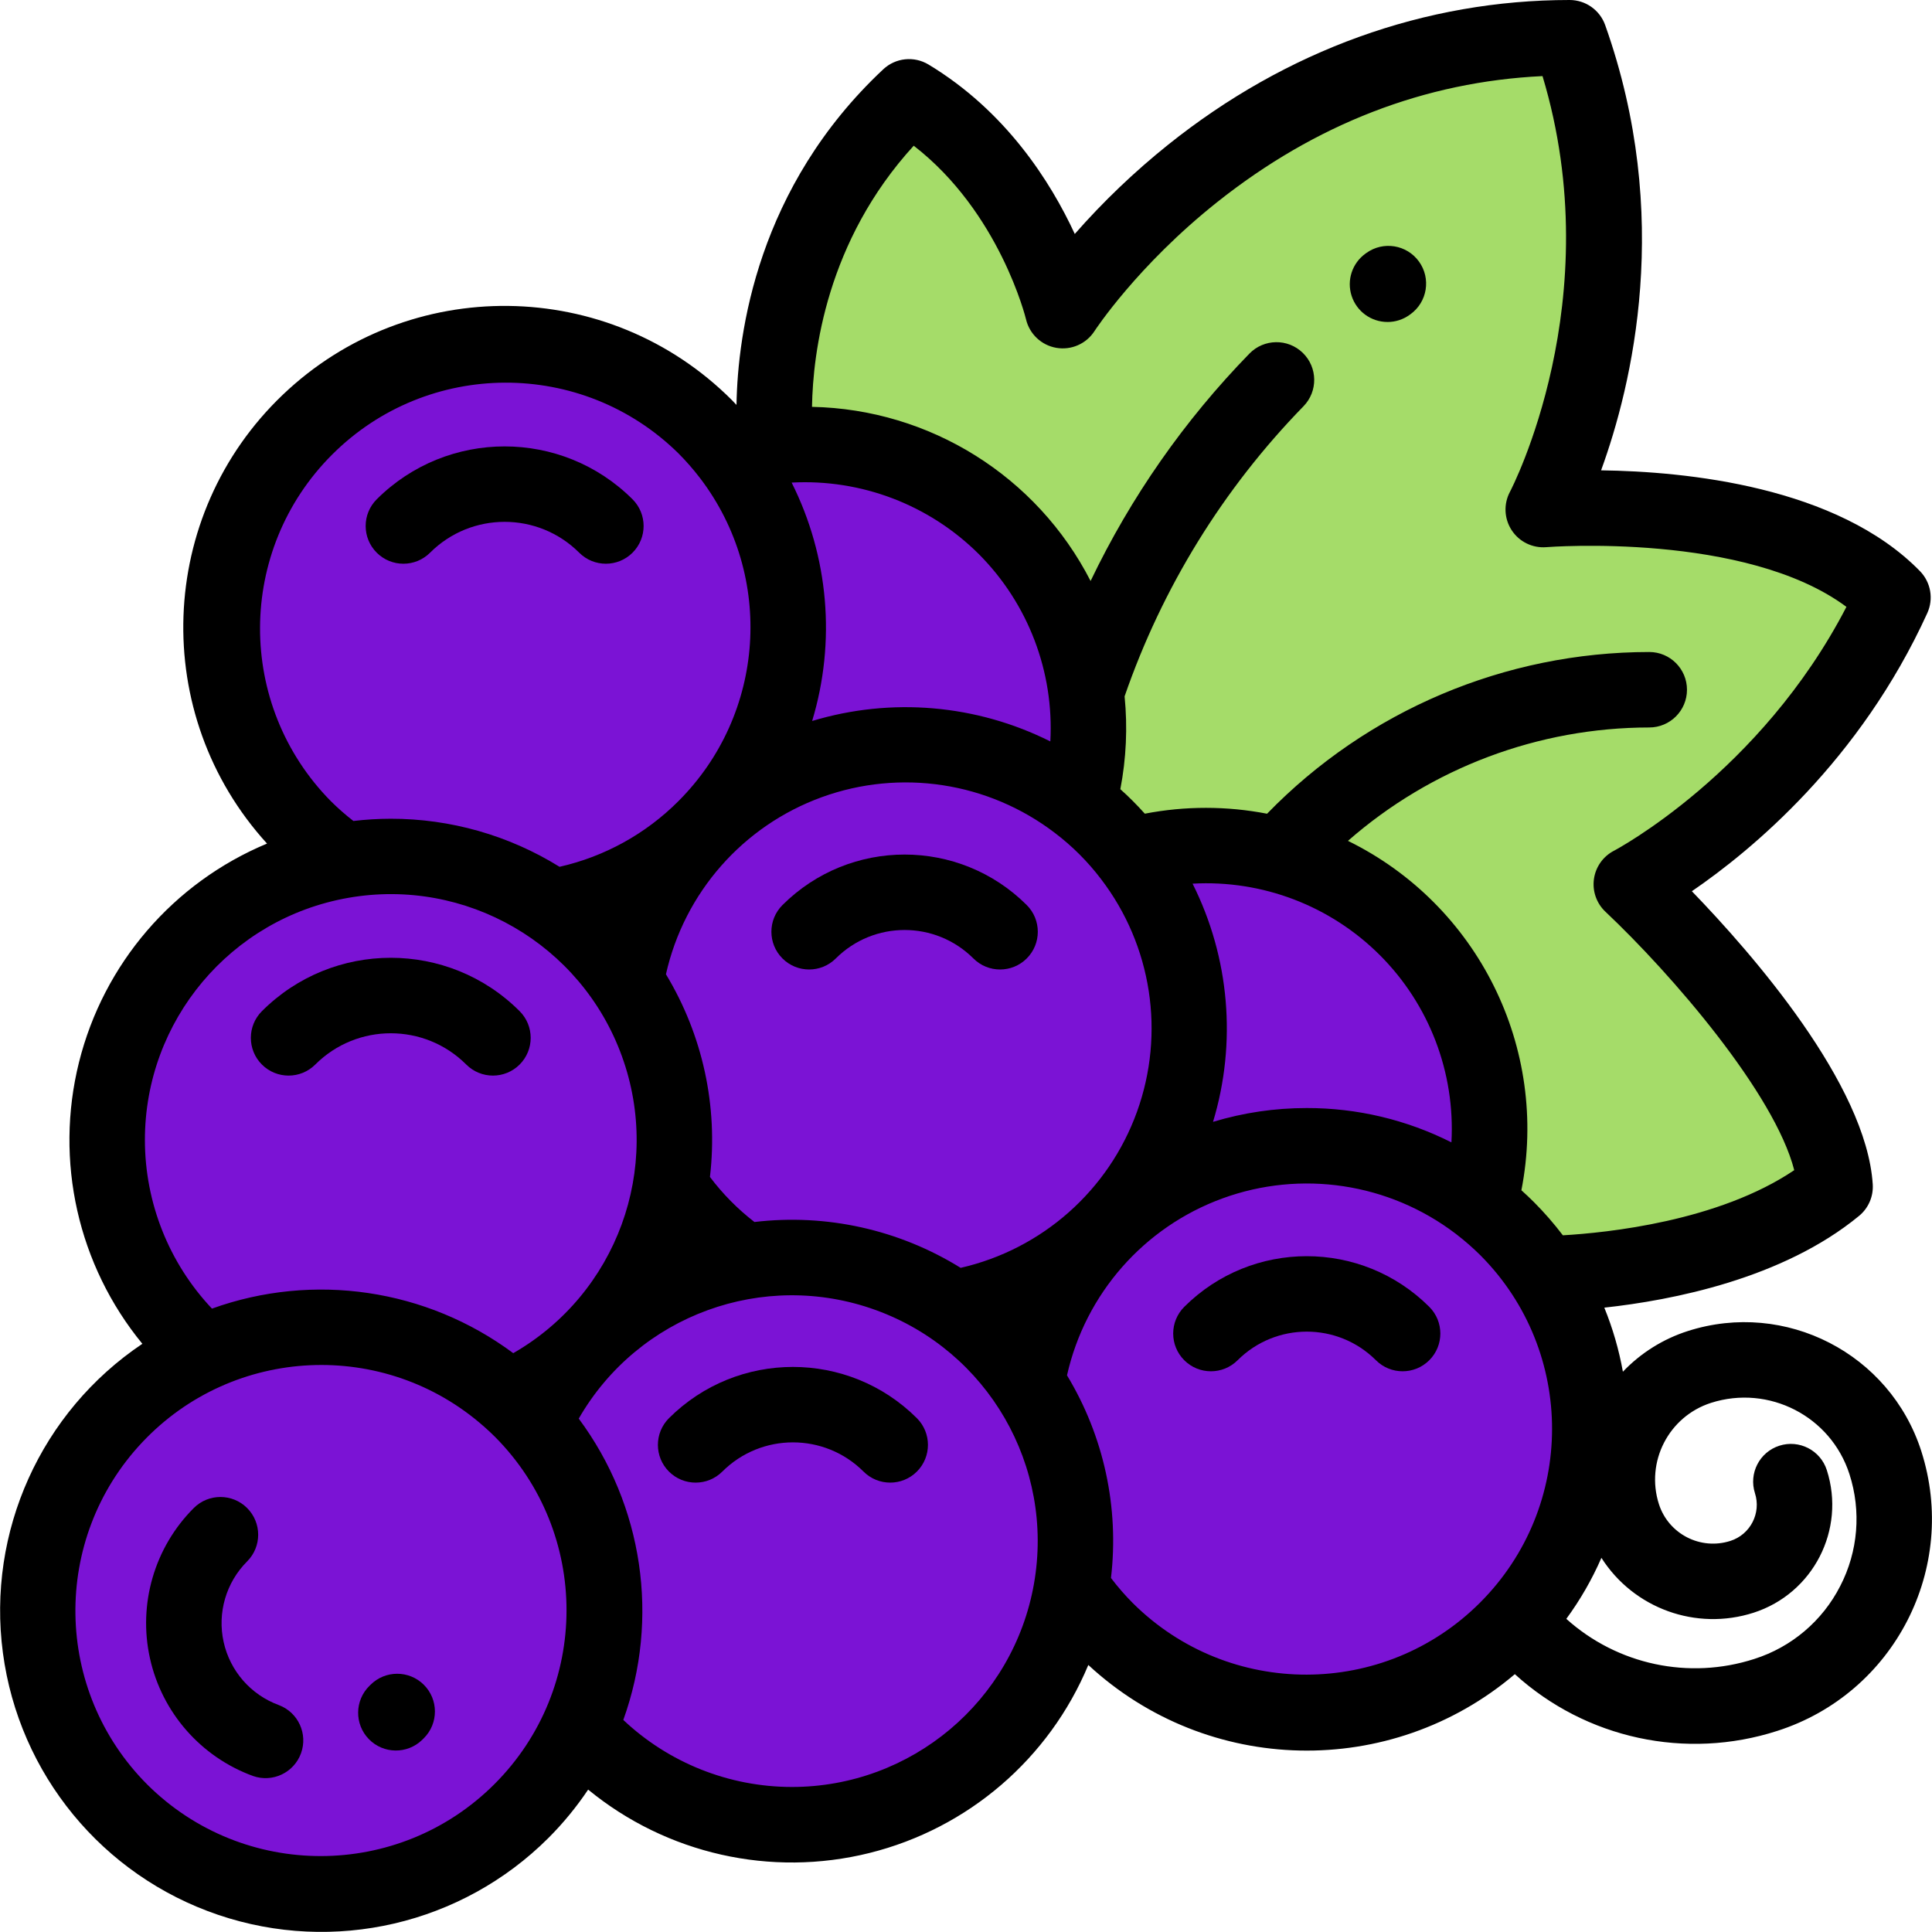
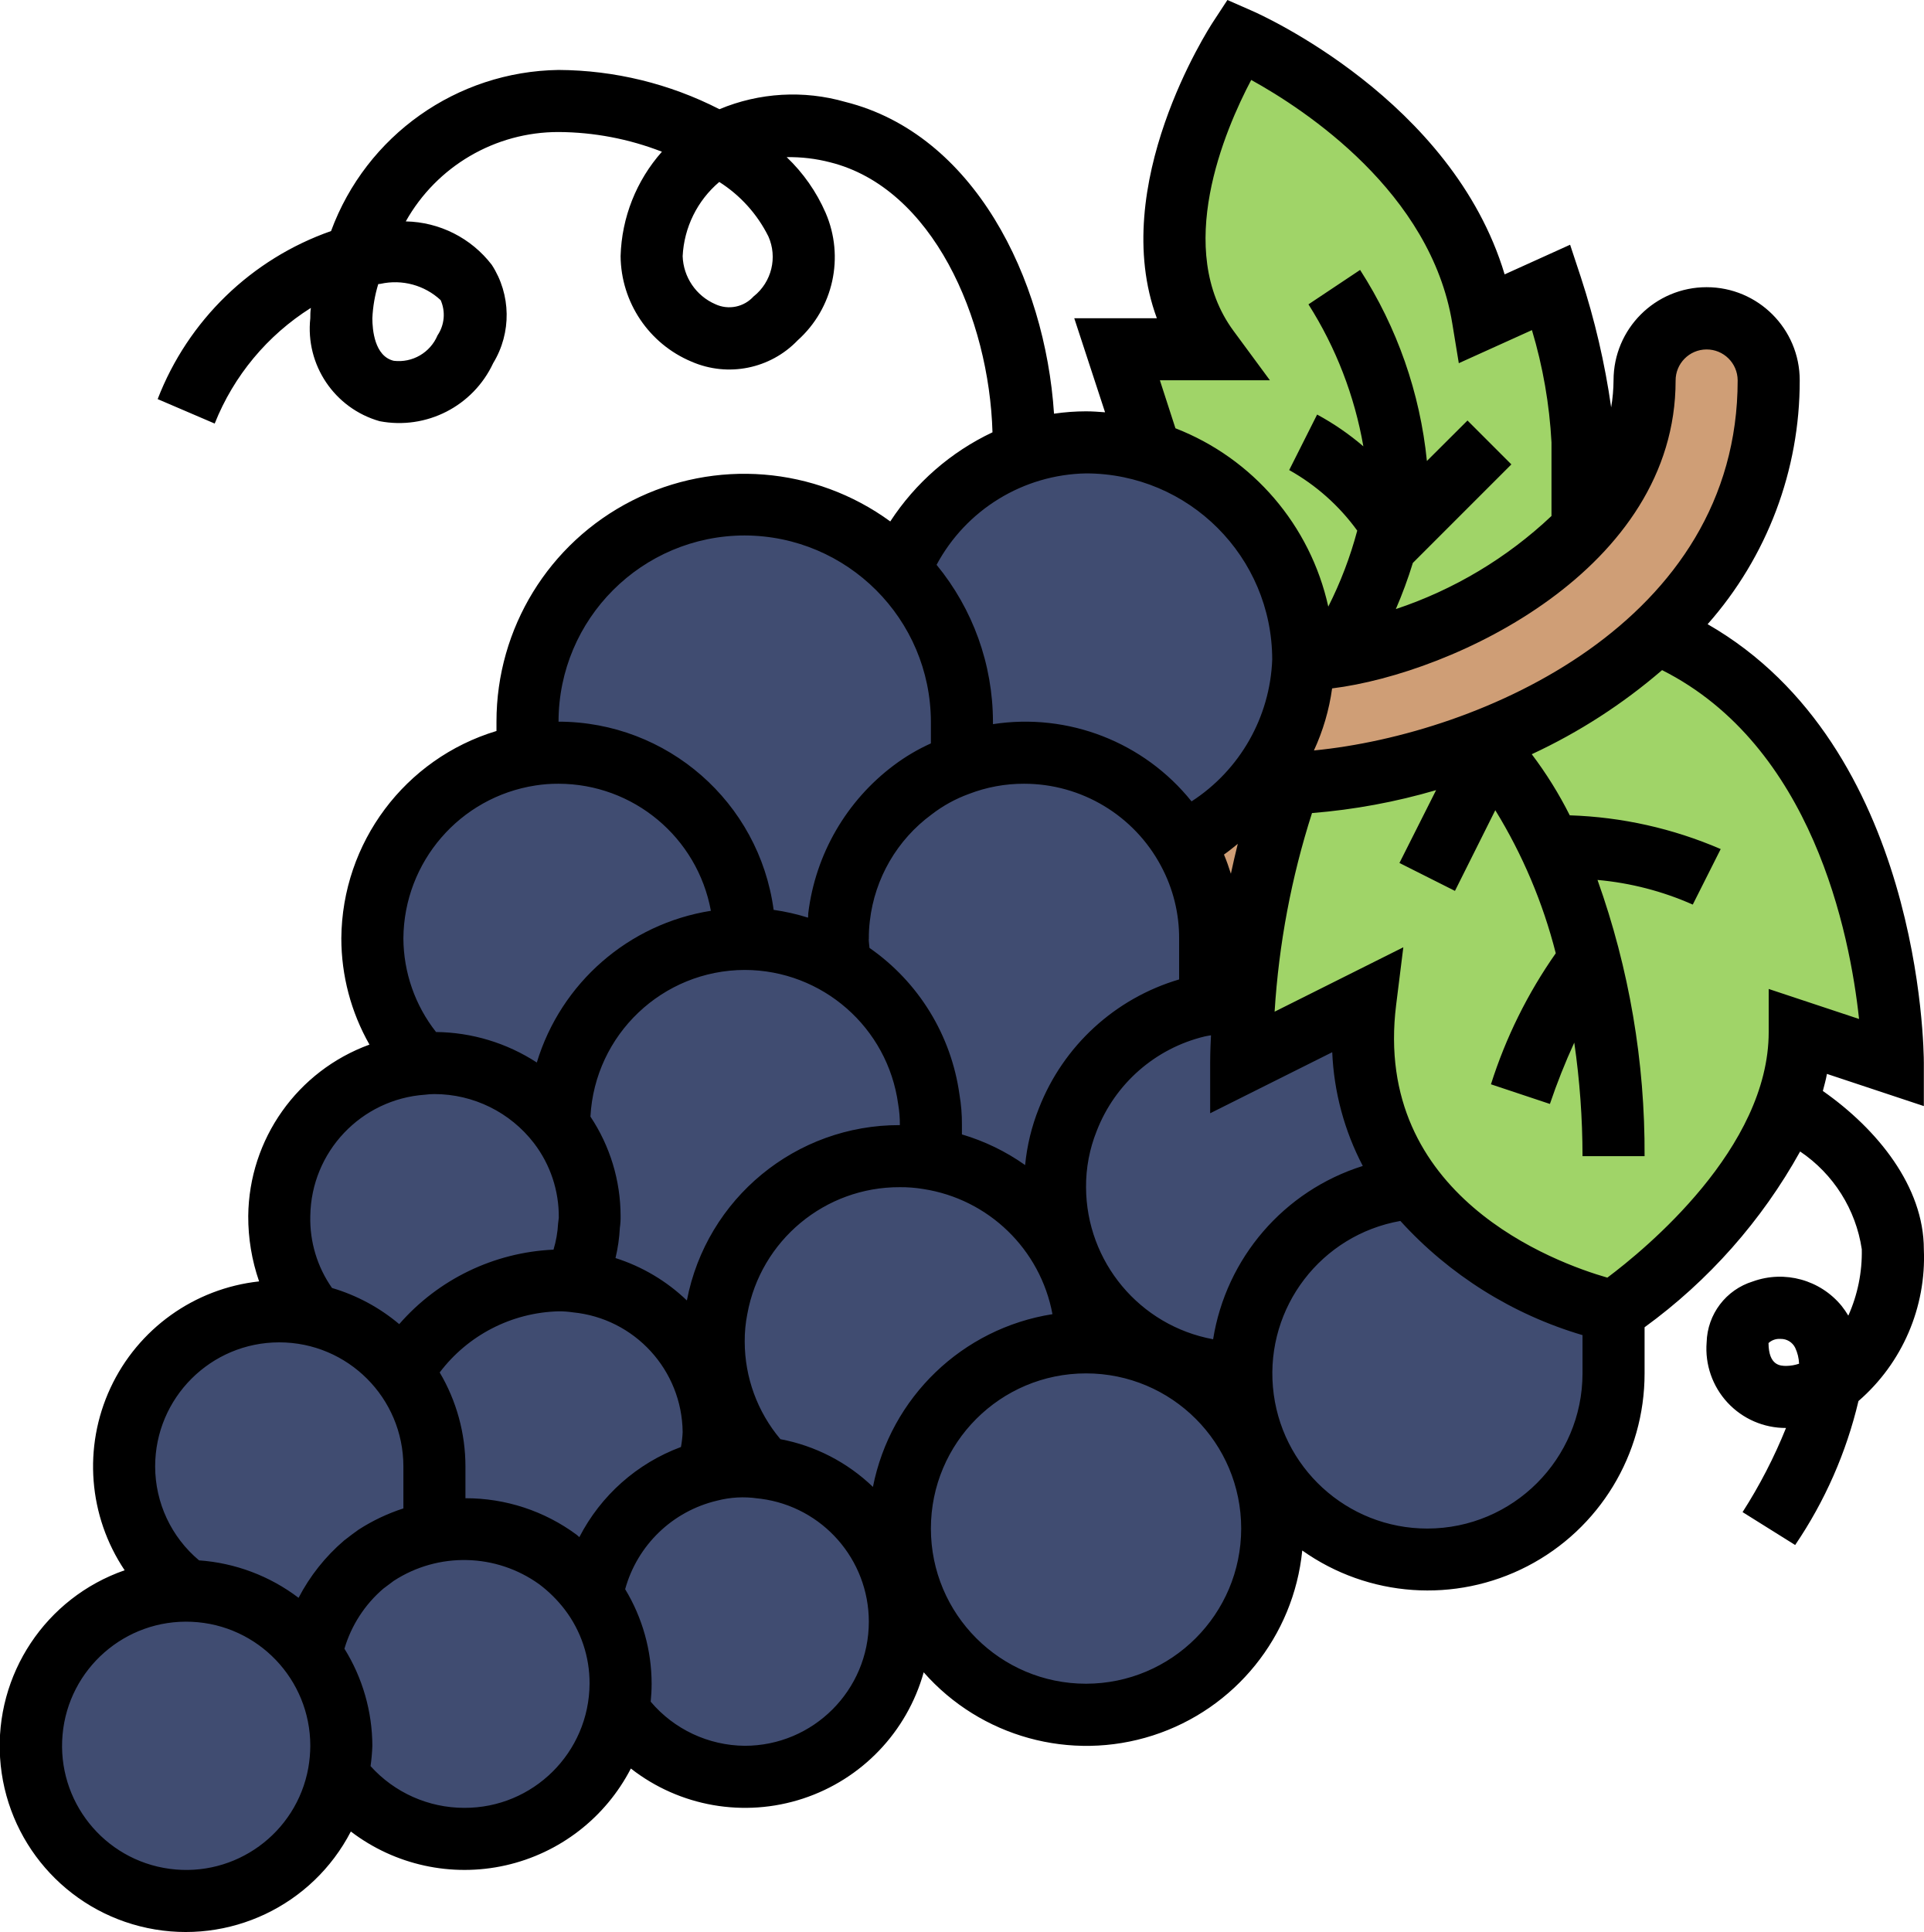
- <svg xmlns="http://www.w3.org/2000/svg" width="512" height="511.984" viewBox="0 0 512 511.984">
-   <g id="dkg3" transform="translate(0 -0.012)">
+ <svg xmlns="http://www.w3.org/2000/svg" width="62" height="62.254" viewBox="0 0 62 62.254">
+   <g id="purple" transform="translate(-1 -0.746)">
    <g id="Group_1" data-name="Group 1">
-       <path id="Path_1" data-name="Path 1" d="M53.871,358.508A75.189,75.189,0,0,1,134.8,370.5a75.173,75.173,0,1,0-80.927-11.99Z" fill="#7b13d5" />
-       <path id="Path_2" data-name="Path 2" d="M153.478,458.114a75.189,75.189,0,0,0-11.99-80.927,75.173,75.173,0,1,1,11.99,80.927Z" fill="#7b13d5" />
-       <path id="Path_3" data-name="Path 3" d="M91,228.052a75.549,75.549,0,0,1,12.559-1.065,74.784,74.784,0,0,1,42.724,13.336,75.145,75.145,0,1,0-65.7-20.942A75.624,75.624,0,0,0,91,228.052Z" fill="#7b13d5" />
-       <path id="Path_4" data-name="Path 4" d="M197.282,334.334a75.1,75.1,0,0,1,55.291,12.277A75.157,75.157,0,1,0,165.9,260.158a75.165,75.165,0,0,1,11.786,54.359,74.786,74.786,0,0,0,19.592,19.817Z" fill="#7b13d5" />
-       <path id="Path_5" data-name="Path 5" d="M285.77,212.915a75.141,75.141,0,0,0-92.427-92.426,75.154,75.154,0,0,1-6.466,98.892A75.155,75.155,0,0,1,285.77,212.915Z" fill="#7b13d5" />
-       <path id="Path_6" data-name="Path 6" d="M392.057,319.2a75.141,75.141,0,0,0-92.427-92.427,75.154,75.154,0,0,1-6.466,98.892A75.156,75.156,0,0,1,392.057,319.2Z" fill="#7b13d5" />
-       <path id="Path_7" data-name="Path 7" d="M399.452,325.669a75.137,75.137,0,0,0-127.261,40.777A74.812,74.812,0,0,1,285,408.432a75.693,75.693,0,0,1-1.03,12.367,75.156,75.156,0,1,0,115.478-95.13Z" fill="#7b13d5" />
+       <path id="Path_1" data-name="Path 1" d="M11.08,54.11A4.972,4.972,0,0,1,12,57a5.26,5.26,0,0,1-.08.89.185.185,0,0,1-.02.07,4.993,4.993,0,1,1-.88-3.93A.555.555,0,0,1,11.08,54.11Z" fill="#404c71" />
+       <path id="Path_2" data-name="Path 2" d="M35.4,41.37a5.989,5.989,0,0,0-4.42-3.28L31,38V37a4.8,4.8,0,0,0-.07-.85,5.967,5.967,0,0,0-2.86-4.3A4.8,4.8,0,0,1,28,31a5.374,5.374,0,0,1,.04-.7,5.977,5.977,0,0,1,2.37-4.1,5.41,5.41,0,0,1,1.45-.8,1.829,1.829,0,0,1,.25-.08A5.64,5.64,0,0,1,34,25a6.007,6.007,0,0,1,5.15,2.92c.05.09.1.17.15.26A5.95,5.95,0,0,1,40,31v2l.01.09c-.14.02-.28.05-.42.08a6,6,0,0,0-4.18,3.66A5.778,5.778,0,0,0,35,39a6.071,6.071,0,0,0,.47,2.34Z" fill="#404c71" />
+       <path id="Path_3" data-name="Path 3" d="M21,55a4.619,4.619,0,0,1-.1.99,5.053,5.053,0,0,1-9,1.97.185.185,0,0,0,.02-.07A5.26,5.26,0,0,0,12,57a4.972,4.972,0,0,0-.92-2.89.555.555,0,0,0-.06-.08,5.033,5.033,0,0,1,1.71-2.88c.13-.1.27-.2.41-.3a5.035,5.035,0,0,1,1.88-.76,4.833,4.833,0,0,1,.94-.09,4.978,4.978,0,0,1,3.02,1,5.039,5.039,0,0,1,1.01,1A4.886,4.886,0,0,1,21,55Z" fill="#404c71" />
+       <path id="Path_4" data-name="Path 4" d="M24,46.89a4.922,4.922,0,0,0-4.43-4.85h-.01l.01-.1a4.671,4.671,0,0,0,.41-1.74,1.274,1.274,0,0,0,.02-.27,4.824,4.824,0,0,0-1-2.96A6,6,0,0,1,25,31a6,6,0,0,1,5.93,5.15A4.8,4.8,0,0,1,31,37v1l-.02.09a.235.235,0,0,0-.08-.02A5.293,5.293,0,0,0,30,38a6,6,0,0,0-5.9,4.91,5.323,5.323,0,0,0-.1,1.07A5.893,5.893,0,0,0,25.57,48v.04A3.642,3.642,0,0,0,25,48a4.662,4.662,0,0,0-1.13.13V48A4.443,4.443,0,0,0,24,46.89Z" fill="#404c71" />
+       <path id="Path_5" data-name="Path 5" d="M34,25a5.64,5.64,0,0,0-1.89.32L32,25V24a6.909,6.909,0,0,0-2.06-4.94L30,19a6.569,6.569,0,0,1,7.91-3.73A6.977,6.977,0,0,1,43,22a6.974,6.974,0,0,1-3.85,5.92A6.007,6.007,0,0,0,34,25Z" fill="#404c71" />
+       <path id="Path_6" data-name="Path 6" d="M35.4,41.37a6.025,6.025,0,0,1,.6,2.61V44a6,6,0,0,0-6,6,5.836,5.836,0,0,0,.23,1.63l-.39.1a5.015,5.015,0,0,0-.92-1.83,4.911,4.911,0,0,0-3.34-1.86h-.01V48A5.893,5.893,0,0,1,24,43.98a5.323,5.323,0,0,1,.1-1.07A6,6,0,0,1,30,38a5.293,5.293,0,0,1,.9.07.235.235,0,0,1,.08.02,5.99,5.99,0,0,1,4.42,3.28Z" fill="#404c71" />
+       <path id="Path_7" data-name="Path 7" d="M25.58,48.04a4.911,4.911,0,0,1,3.34,1.86,5.015,5.015,0,0,1,.92,1.83A5.323,5.323,0,0,1,30,53a5,5,0,0,1-9,3l-.1-.01A4.619,4.619,0,0,0,21,55a4.886,4.886,0,0,0-1.01-3l.14-.13a5.02,5.02,0,0,1,3.74-3.74A4.662,4.662,0,0,1,25,48a3.642,3.642,0,0,1,.57.04Z" fill="#404c71" />
+       <path id="Path_8" data-name="Path 8" d="M19.98,40.2a4.671,4.671,0,0,1-.41,1.74l-.01.1A3.517,3.517,0,0,0,19,42a5.786,5.786,0,0,0-5,3,5.015,5.015,0,0,0-3.01-1.9L11,43a4.8,4.8,0,0,1-1-3.07,4.935,4.935,0,0,1,4.56-4.9A3.145,3.145,0,0,1,15,35a5.041,5.041,0,0,1,4,1.97,4.824,4.824,0,0,1,1,2.96A1.274,1.274,0,0,1,19.98,40.2Z" fill="#404c71" />
+       <path id="Path_9" data-name="Path 9" d="M15,48v2l.02.09a5.035,5.035,0,0,0-1.88.76c-.14.1-.28.2-.41.3a5.033,5.033,0,0,0-1.71,2.88A4.976,4.976,0,0,0,7,52a5,5,0,0,1,3-9,4.619,4.619,0,0,1,.99.1A5.015,5.015,0,0,1,14,45,4.941,4.941,0,0,1,15,48Z" fill="#404c71" />
+       <path id="Path_10" data-name="Path 10" d="M19,25a5.5,5.5,0,0,0-.91.07c-.02,0-.05.01-.07.01L18,25V24a7,7,0,0,1,7-7,6.913,6.913,0,0,1,4.74,1.86c.07.06.13.13.2.2A6.909,6.909,0,0,1,32,24v1l.11.32a1.829,1.829,0,0,0-.25.08,5.41,5.41,0,0,0-1.45.8,5.977,5.977,0,0,0-2.37,4.1A5.374,5.374,0,0,0,28,31a4.8,4.8,0,0,0,.07.85A5.921,5.921,0,0,0,25,31v-.02A5.994,5.994,0,0,0,19,25Z" fill="#404c71" />
+       <path id="Path_11" data-name="Path 11" d="M23.87,48.13a5.02,5.02,0,0,0-3.74,3.74l-.14.13a5.039,5.039,0,0,0-1.01-1,4.978,4.978,0,0,0-3.02-1,4.833,4.833,0,0,0-.94.09L15,50V48a4.941,4.941,0,0,0-1-3,5.786,5.786,0,0,1,5-3,3.516,3.516,0,0,1,.56.04h.01A4.922,4.922,0,0,1,24,46.89,4.443,4.443,0,0,1,23.87,48Z" fill="#404c71" />
+       <path id="Path_12" data-name="Path 12" d="M53,43v2a6,6,0,1,1-6.46-5.98A12.536,12.536,0,0,0,53,43Z" fill="#404c71" />
+       <path id="Path_13" data-name="Path 13" d="M42,50a6,6,0,0,1-11.77,1.63A5.836,5.836,0,0,1,30,50a6,6,0,0,1,12,0Z" fill="#404c71" />
+       <path id="Path_14" data-name="Path 14" d="M41.1,33c-.1,1.21-.1,2-.1,2l4-2a7.859,7.859,0,0,0,1.54,6.02A6,6,0,0,0,41,45a6.01,6.01,0,0,1-5.53-3.66A6.071,6.071,0,0,1,35,39a5.778,5.778,0,0,1,.41-2.17,6,6,0,0,1,4.18-3.66c.14-.03.28-.06.42-.08A5.361,5.361,0,0,1,41,33Z" fill="#404c71" />
+       <path id="Path_15" data-name="Path 15" d="M14.56,35a5.964,5.964,0,0,1,3.46-9.91v-.01c.02,0,.05-.01.07-.01A5.5,5.5,0,0,1,19,25a5.994,5.994,0,0,1,6,5.98V31a6,6,0,0,0-6,5.97A5.041,5.041,0,0,0,15,35a3.145,3.145,0,0,0-.44.03Z" fill="#404c71" />
    </g>
-     <path id="Path_8" data-name="Path 8" d="M432.314,234.352s45.335-23.334,69.336-76c-28-28.668-92.671-23.3-92.671-23.3s31-57.539,6.988-125.042c-87.992,0-134.327,72.336-134.327,72.336S272.973,45.01,240.9,25.67c-42,39.335-35.336,92.121-35.336,92.121l.346.374a75.1,75.1,0,0,1,81.4,87.873L305.3,225.46a75.123,75.123,0,0,1,86.771,93.673l.293.316a74.524,74.524,0,0,1,16.782,18.117l.006.007s49.159,0,77.16-23.057C484.317,283.342,432.314,234.352,432.314,234.352Z" fill="#a5dc69" />
-     <path id="Path_18" data-name="Path 18" d="M75.153,0A75.153,75.153,0,1,1,0,75.153,75.153,75.153,0,0,1,75.153,0Z" transform="translate(9.962 351.725)" fill="#7b13d5" />
-     <path id="Path_9" data-name="Path 9" d="M98.173,446.52l-.241.236a10,10,0,0,0,13.961,14.324l.452-.447A10,10,0,1,0,98.173,446.52Z" />
-     <path id="Path_10" data-name="Path 10" d="M73.9,451.88a23.132,23.132,0,0,1-8.41-38.077,10,10,0,0,0-14.143-14.144,43.137,43.137,0,0,0,15.7,71.009A10,10,0,0,0,73.9,451.88Z" />
-     <path id="Path_11" data-name="Path 11" d="M113.974,146.478a27.975,27.975,0,0,1,39.518,0,10,10,0,1,0,14.142-14.144,48,48,0,0,0-67.8,0,10,10,0,0,0,14.144,14.144Z" />
-     <path id="Path_12" data-name="Path 12" d="M313.838,346.343a10,10,0,0,0,14.144,14.144,25.949,25.949,0,0,1,36.654,0,10,10,0,0,0,14.142-14.144A45.973,45.973,0,0,0,313.838,346.343Z" />
-     <path id="Path_13" data-name="Path 13" d="M221.5,254.009a25.81,25.81,0,0,1,36.458,0A10,10,0,0,0,272.1,239.865a45.832,45.832,0,0,0-64.742,0A10,10,0,0,0,221.5,254.009Z" />
-     <path id="Path_14" data-name="Path 14" d="M123.566,282.127a10,10,0,0,0,14.142-14.144,48.29,48.29,0,0,0-68.3,0,10,10,0,0,0,14.143,14.144,28.292,28.292,0,0,1,40.012,0Z" />
-     <path id="Path_15" data-name="Path 15" d="M177.28,375.849a10,10,0,0,0,14.143,14.144,26.491,26.491,0,0,1,37.42,0,10,10,0,1,0,14.142-14.144A46.513,46.513,0,0,0,177.28,375.849Z" />
-     <path id="Path_16" data-name="Path 16" d="M509.153,384.546a49.223,49.223,0,0,0-61.841-31.8,41.072,41.072,0,0,0-17.229,10.783,84.335,84.335,0,0,0-4.923-16.978c18-1.956,47.29-7.663,67.514-24.317a10,10,0,0,0,3.623-8.36c-1.7-26.557-31.955-61.15-47.934-77.679,15.889-10.857,44.56-34.578,62.388-73.7a10,10,0,0,0-1.946-11.134c-21.974-22.5-62.085-26.41-84.5-26.705,8.194-22.483,19.078-67.409,1.081-118A10,10,0,0,0,415.968.012c-38.275,0-75.071,13.266-106.412,38.362a195.624,195.624,0,0,0-24.727,23.639c-6.4-13.823-18.244-32.528-38.762-44.9a10,10,0,0,0-12,1.265C200.724,49.6,195.5,88.238,195.178,107.32c-.413-.43-.81-.871-1.232-1.294A85.155,85.155,0,0,0,70.765,223.568,85.118,85.118,0,0,0,37.727,356.133,85.149,85.149,0,1,0,145.332,487.1h0a85.232,85.232,0,0,0,10.532-12.826,85.117,85.117,0,0,0,132.551-33.026,85.185,85.185,0,0,0,113.034,2.436,70.977,70.977,0,0,0,69.571,15.028,58.97,58.97,0,0,0,38.133-74.161ZM346.308,293.655a85.44,85.44,0,0,0-24.844,3.663,85.587,85.587,0,0,0-5.419-63.127,65.062,65.062,0,0,1,68.6,68.561A84.772,84.772,0,0,0,346.308,293.655Zm-146.374,30.2a62.9,62.9,0,0,1-11.791-11.938,84.715,84.715,0,0,0-11.663-53.714,65.109,65.109,0,0,1,103.078-37.453l.046.035a63.521,63.521,0,0,1,12.154,12.154l.034.044a65.108,65.108,0,0,1-37.208,103.023,84.651,84.651,0,0,0-54.65-12.151Zm59.464-177A65.3,65.3,0,0,1,278.352,196.5a85.574,85.574,0,0,0-63.126-5.418,85.621,85.621,0,0,0-5.433-63.18A65.3,65.3,0,0,1,259.4,146.859ZM242.147,38.627c22.767,17.608,29.685,45.7,29.752,45.98a10.005,10.005,0,0,0,18.152,3.147c.111-.172,11.322-17.348,32.554-34.209C348.64,32.87,377.6,21.664,408.783,20.178c17.876,59.347-8.341,109.626-8.608,110.128a10,10,0,0,0,9.624,14.71c.561-.048,52.827-4.037,79.524,15.82-22.8,44.063-61.2,64.421-61.586,64.622a10,10,0,0,0-2.281,16.17c17.48,16.469,44.8,48.087,50.036,68.491-20.125,13.574-49.641,16.591-61.318,17.261a86.418,86.418,0,0,0-7.652-8.784c-1.087-1.087-2.2-2.134-3.336-3.154a84.989,84.989,0,0,0-45.962-92.594A121.3,121.3,0,0,1,437.067,192.8a10,10,0,0,0,0-20,141.306,141.306,0,0,0-101.281,42.857,85.344,85.344,0,0,0-32.394-.011q-1.527-1.7-3.156-3.336t-3.336-3.156a85.215,85.215,0,0,0,1.129-24.6,206.908,206.908,0,0,1,47.42-76.888,10,10,0,0,0-14.34-13.945,226.553,226.553,0,0,0-42.091,60.261,84.864,84.864,0,0,0-73.83-46.15C215.434,93.47,219.054,63.877,242.147,38.627ZM87.66,212.31A65.156,65.156,0,0,1,179.8,120.166a66.133,66.133,0,0,1,5.537,6.314c.092.122.185.243.282.361a65.148,65.148,0,0,1-5.814,85.465l-.005.005-.006.006a64.645,64.645,0,0,1-31.507,17.407,84.638,84.638,0,0,0-44.732-12.737,85.674,85.674,0,0,0-9.9.594A64.992,64.992,0,0,1,87.66,212.31ZM38.4,302.144a65.156,65.156,0,1,1,97.619,56.472,85.383,85.383,0,0,0-79.849-11.807A65.175,65.175,0,0,1,38.4,302.144Zm.642,170.8a65.152,65.152,0,0,1,89.239-94.864l.078.067c.961.854,1.908,1.731,2.829,2.652a65.157,65.157,0,0,1-92.146,92.145Zm170.8.635a65.168,65.168,0,0,1-44.659-17.764,85.385,85.385,0,0,0-11.812-79.856,65.149,65.149,0,1,1,56.471,97.62Zm90.394-48.7a65.425,65.425,0,0,1-5.815-6.688,84.618,84.618,0,0,0-11.655-53.7,65.131,65.131,0,0,1,102.951-37.567c.109.09.221.176.335.262a66.15,66.15,0,0,1,6.328,5.548,65.156,65.156,0,0,1-92.144,92.144Zm187.423-4.512a38.706,38.706,0,0,1-22.747,19.283,51.029,51.029,0,0,1-49.822-10.625,84.361,84.361,0,0,0,9.3-16.169,35.089,35.089,0,0,0,40.3,14.551,30.055,30.055,0,0,0,19.436-37.8,10,10,0,0,0-19.045,6.112,10.055,10.055,0,0,1-6.5,12.645,15.068,15.068,0,0,1-18.952-9.743,21.36,21.36,0,0,1,13.8-26.834,29.208,29.208,0,0,1,36.686,18.863A38.7,38.7,0,0,1,487.659,420.374Z" />
-     <path id="Path_17" data-name="Path 17" d="M367.716,85.344a9.955,9.955,0,0,0,5.849-1.9l.227-.163a10,10,0,0,0-11.714-16.212l-.227.163a10,10,0,0,0,5.865,18.108Z" />
+     <path id="Path_16" data-name="Path 16" d="M43,22a6.977,6.977,0,0,0-5.09-6.73l.07-.27L37,12h2.95C37,8,40.93,2,40.93,2s6.88,3,7.86,9L51,10a20.344,20.344,0,0,1,1,5v2.8a14.711,14.711,0,0,1-7.93,4.1A6.261,6.261,0,0,1,43,22Z" fill="#a0d468" />
+     <path id="Path_17" data-name="Path 17" d="M41.1,33a25,25,0,0,1,1.47-7.01,19.247,19.247,0,0,0,11.84-4.82C62,24.38,62,35,62,35l-3-1a6.993,6.993,0,0,1-.41,2.32C57.23,40.18,53,43,53,43a12.536,12.536,0,0,1-6.46-3.98A7.859,7.859,0,0,1,45,33l-4,2S41,34.21,41.1,33Z" fill="#a0d468" />
+     <path id="Path_18" data-name="Path 18" d="M39.15,27.92A6.974,6.974,0,0,0,43,22a6.261,6.261,0,0,0,1.07-.1A14.711,14.711,0,0,0,52,17.8,6.984,6.984,0,0,0,54,13a2,2,0,0,1,4,0,11.021,11.021,0,0,1-3.59,8.17,19.247,19.247,0,0,1-11.84,4.82A25,25,0,0,0,41.1,33H41a5.361,5.361,0,0,0-.99.09L40,33V31a5.95,5.95,0,0,0-.7-2.82c-.05-.09-.1-.17-.15-.26Z" fill="#cf9e76" />
+     <path id="Path_19" data-name="Path 19" d="M63,36.387V35c0-.444-.09-10.193-6.968-14.141A11.827,11.827,0,0,0,59,13a3,3,0,1,0-6,0,5.406,5.406,0,0,1-.077.872,24.73,24.73,0,0,0-.975-4.188L51.6,8.632l-2.11.955c-1.687-5.62-7.877-8.381-8.158-8.5L40.556.746l-.463.707C39.938,1.69,36.7,6.721,38.282,11H35.62l.993,3.031C36.41,14.016,36.207,14,36,14a7.205,7.205,0,0,0-1.032.076c-.286-4.366-2.583-9.01-6.726-10.046a6.129,6.129,0,0,0-4.057.235A11.5,11.5,0,0,0,19,3a7.936,7.936,0,0,0-7.331,5.191,9.278,9.278,0,0,0-5.588,5.415l1.838.788a7.823,7.823,0,0,1,3.1-3.727C11,10.784,11,10.9,11,11a3.1,3.1,0,0,0,2.235,3.318,3.343,3.343,0,0,0,3.659-1.871,2.974,2.974,0,0,0-.045-3.167,3.584,3.584,0,0,0-2.772-1.4A5.64,5.64,0,0,1,19,5a9.321,9.321,0,0,1,3.332.635A5.293,5.293,0,0,0,21,9,3.723,3.723,0,0,0,23.288,12.4a3.051,3.051,0,0,0,3.419-.688,3.6,3.6,0,0,0,.9-4.109,5.514,5.514,0,0,0-1.254-1.793,5.207,5.207,0,0,1,1.4.166c3.305.826,5.127,5.027,5.232,8.7a8.018,8.018,0,0,0-3.294,2.872A7.984,7.984,0,0,0,17,24v.3a7.034,7.034,0,0,0-5,6.682,6.931,6.931,0,0,0,.907,3.424A5.938,5.938,0,0,0,9,39.926a6.357,6.357,0,0,0,.35,2.11,6,6,0,0,0-4.333,9.308,5.994,5.994,0,1,0,7.29,8.418,6.034,6.034,0,0,0,9.024-2.03,5.977,5.977,0,0,0,9.437-3.1,6.989,6.989,0,0,0,12.2-3.925A6.989,6.989,0,0,0,54,45V43.514a17.506,17.506,0,0,0,5.013-5.664A4.619,4.619,0,0,1,61,41a4.985,4.985,0,0,1-.434,2.139,2.851,2.851,0,0,0-.215-.312,2.572,2.572,0,0,0-2.861-.79A2.111,2.111,0,0,0,56,44a2.555,2.555,0,0,0,2.558,2.759,16.269,16.269,0,0,1-1.4,2.711l1.695,1.06a13.968,13.968,0,0,0,2.04-4.639A6.115,6.115,0,0,0,63,41c0-2.015-1.491-3.865-3.255-5.1.046-.182.1-.363.132-.55ZM15.2,10.414a1.182,1.182,0,0,1-.1,1.139,1.354,1.354,0,0,1-1.41.819C13.067,12.224,13,11.363,13,11a4.433,4.433,0,0,1,.19-1.1l.074-.008a2.156,2.156,0,0,1,1.939.527Zm10.09-.121a1.058,1.058,0,0,1-1.239.254A1.751,1.751,0,0,1,23,9a3.351,3.351,0,0,1,1.18-2.391,4.407,4.407,0,0,1,1.583,1.755A1.627,1.627,0,0,1,25.293,10.293ZM58.571,44.759c-.186,0-.571,0-.577-.736a.51.51,0,0,1,.376-.134h.015a.512.512,0,0,1,.468.284,1.317,1.317,0,0,1,.126.515,1.328,1.328,0,0,1-.408.071ZM55,13.012A1,1,0,1,1,57,13c0,7.8-8.26,11.4-13.656,11.928a7.049,7.049,0,0,0,.586-2C47.858,22.442,55,19.084,55,13.012ZM29.132,48.658A5.861,5.861,0,0,0,26.15,47.12,4.887,4.887,0,0,1,25,43.976a4.373,4.373,0,0,1,.084-.89A4.977,4.977,0,0,1,30,39a4.365,4.365,0,0,1,.753.059,5.01,5.01,0,0,1,4.165,4.033A7.01,7.01,0,0,0,29.132,48.658Zm-9.461,1.618c-.03-.024-.055-.051-.086-.075A6,6,0,0,0,16,49.023V48a5.953,5.953,0,0,0-.83-3.03A4.97,4.97,0,0,1,19,43a2.973,2.973,0,0,1,.461.033A3.92,3.92,0,0,1,23,46.894a3.4,3.4,0,0,1-.055.478A6.049,6.049,0,0,0,19.671,50.276ZM25,32a5,5,0,0,1,4.946,4.328A3.811,3.811,0,0,1,30,37a6.966,6.966,0,0,0-6.864,5.65,5.915,5.915,0,0,0-2.3-1.366,5.381,5.381,0,0,0,.14-.974A2.385,2.385,0,0,0,21,39.926a5.785,5.785,0,0,0-.972-3.2A4.993,4.993,0,0,1,25,32Zm4-1a4.406,4.406,0,0,1,.033-.582,4.958,4.958,0,0,1,1.989-3.427,4.44,4.44,0,0,1,1.2-.661A4.893,4.893,0,0,1,34,26a5,5,0,0,1,4.418,2.653A4.9,4.9,0,0,1,39,31v1.306a6.966,6.966,0,0,0-4.518,4.149,6.627,6.627,0,0,0-.445,1.833A6.894,6.894,0,0,0,32,37.3V37a5.555,5.555,0,0,0-.079-.985,6.908,6.908,0,0,0-2.9-4.725c-.007-.1-.024-.182-.024-.29Zm11.668-2.1c-.066-.21-.138-.416-.223-.618.157-.109.3-.229.445-.345C40.809,28.263,40.736,28.584,40.668,28.9Zm-.574,15A5,5,0,0,1,36,39a4.776,4.776,0,0,1,.343-1.809,4.981,4.981,0,0,1,3.484-3.049c.065-.016.132-.023.2-.036C40,34.615,40,34.946,40,35v1.618l3.934-1.967a8.686,8.686,0,0,0,.985,3.665A7.016,7.016,0,0,0,40.094,43.908ZM38.38,13h3.546l-1.174-1.593c-1.931-2.621-.287-6.458.571-8.085,1.741.962,5.788,3.619,6.479,7.84l.211,1.287,2.357-1.066A15.431,15.431,0,0,1,51,15v2.372a13.536,13.536,0,0,1-5.016,3,14.311,14.311,0,0,0,.548-1.487l3.175-3.175-1.414-1.414L46.985,15.6a13.946,13.946,0,0,0-2.153-6.156l-1.664,1.109a12.558,12.558,0,0,1,1.769,4.575,8.507,8.507,0,0,0-1.49-1.024l-.9,1.789a6.821,6.821,0,0,1,2.193,1.951,12.625,12.625,0,0,1-.933,2.449,8.024,8.024,0,0,0-4.926-5.747ZM36,16a6.006,6.006,0,0,1,6,6,5.7,5.7,0,0,1-2.6,4.569A6.867,6.867,0,0,0,33,24.08V24a7.979,7.979,0,0,0-1.817-5.054A5.584,5.584,0,0,1,36,16ZM25,18a6.02,6.02,0,0,1,6,6v.7a6.3,6.3,0,0,0-1.187.7,7.017,7.017,0,0,0-2.765,4.771c-.006.047,0,.1-.008.144a6.945,6.945,0,0,0-1.108-.251A7,7,0,0,0,19,24a6.006,6.006,0,0,1,6-6Zm-6.746,8.056A4.614,4.614,0,0,1,19,26a5,5,0,0,1,4.91,4.094A7.015,7.015,0,0,0,18.3,34.983,6.071,6.071,0,0,0,15.052,34,4.92,4.92,0,0,1,14,30.982a5.022,5.022,0,0,1,4.254-4.926ZM14.7,36.02A2.132,2.132,0,0,1,15,36a4.052,4.052,0,0,1,3.208,1.581,3.886,3.886,0,0,1,.8,2.407l-.022.181a3.571,3.571,0,0,1-.148.844,7.01,7.01,0,0,0-4.972,2.4A5.99,5.99,0,0,0,11.7,42.248a3.865,3.865,0,0,1-.7-2.322,3.972,3.972,0,0,1,3.7-3.906ZM10,44a4,4,0,0,1,4,4v1.351a6.159,6.159,0,0,0-1.443.684c-.145.1-.279.205-.469.351a6.175,6.175,0,0,0-1.466,1.846,6,6,0,0,0-3.207-1.207A3.954,3.954,0,0,1,6,48a4,4,0,0,1,4-4Zm.936,13.713A4,4,0,1,1,11,57,4.28,4.28,0,0,1,10.936,57.713ZM15.96,59a4.069,4.069,0,0,1-3.018-1.345A6.311,6.311,0,0,0,13,57a5.963,5.963,0,0,0-.9-3.129,4.066,4.066,0,0,1,1.254-1.935c.118-.09.237-.18.334-.25a4.153,4.153,0,0,1,4.694.112,4.264,4.264,0,0,1,.817.81A3.9,3.9,0,0,1,20,55a4.024,4.024,0,0,1-4.04,4ZM25,57a4.016,4.016,0,0,1-3.03-1.421c.019-.191.03-.384.03-.579a5.888,5.888,0,0,0-.853-3.046A4.033,4.033,0,0,1,24.112,49.1a3.3,3.3,0,0,1,1.3-.072l.109.012A4,4,0,0,1,29,53a4,4,0,0,1-4,4Zm11-2a5,5,0,1,1,5-5A5.006,5.006,0,0,1,36,55Zm11-5a4.994,4.994,0,0,1-.87-9.912A12.84,12.84,0,0,0,52,43.767V45a5.006,5.006,0,0,1-5,5Zm5.8-8.085c-1.668-.479-7.576-2.624-6.806-8.791l.231-1.854-4.148,2.075a26.323,26.323,0,0,1,1.205-6.4,19.917,19.917,0,0,0,4-.739L46.1,28.553l1.789.9,1.3-2.6a16.617,16.617,0,0,1,1.949,4.609,15.524,15.524,0,0,0-2.089,4.223l1.9.633a20.592,20.592,0,0,1,.785-1.976A25.589,25.589,0,0,1,52,38h2a26.045,26.045,0,0,0-1.517-8.9,9.716,9.716,0,0,1,3.07.794l.9-1.789a13.348,13.348,0,0,0-4.864-1.087,12.723,12.723,0,0,0-1.225-1.969,18.11,18.11,0,0,0,4.2-2.71c4.845,2.44,6.051,8.477,6.348,11.241L58,32.613V34c0,3.741-3.979,7-5.2,7.915Z" />
  </g>
</svg>
